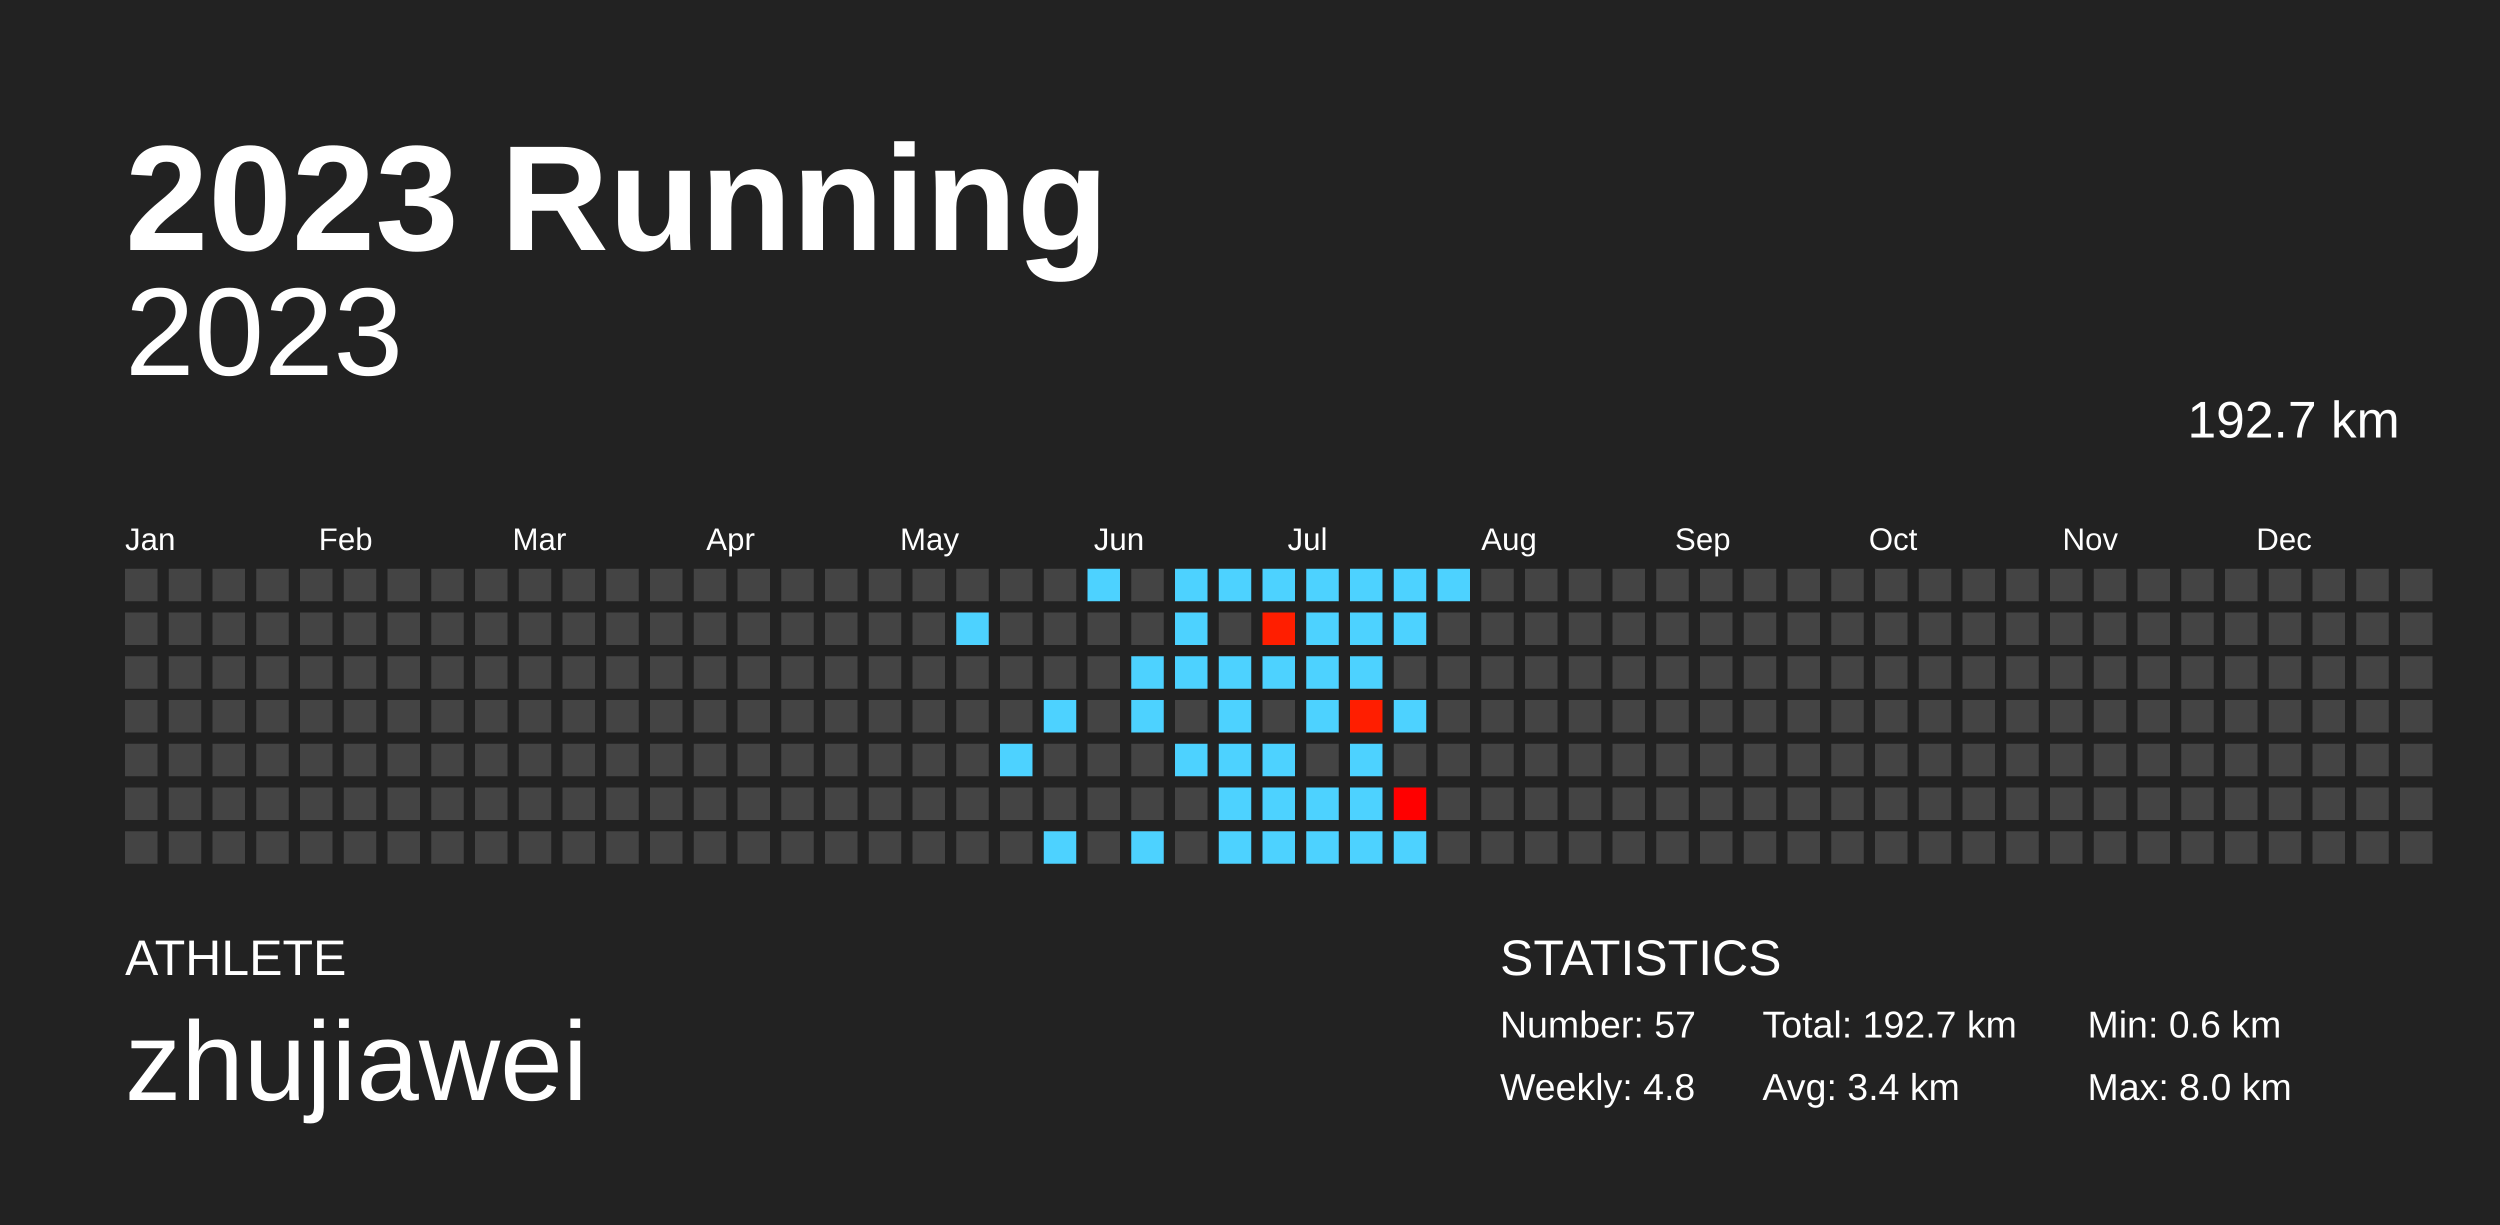
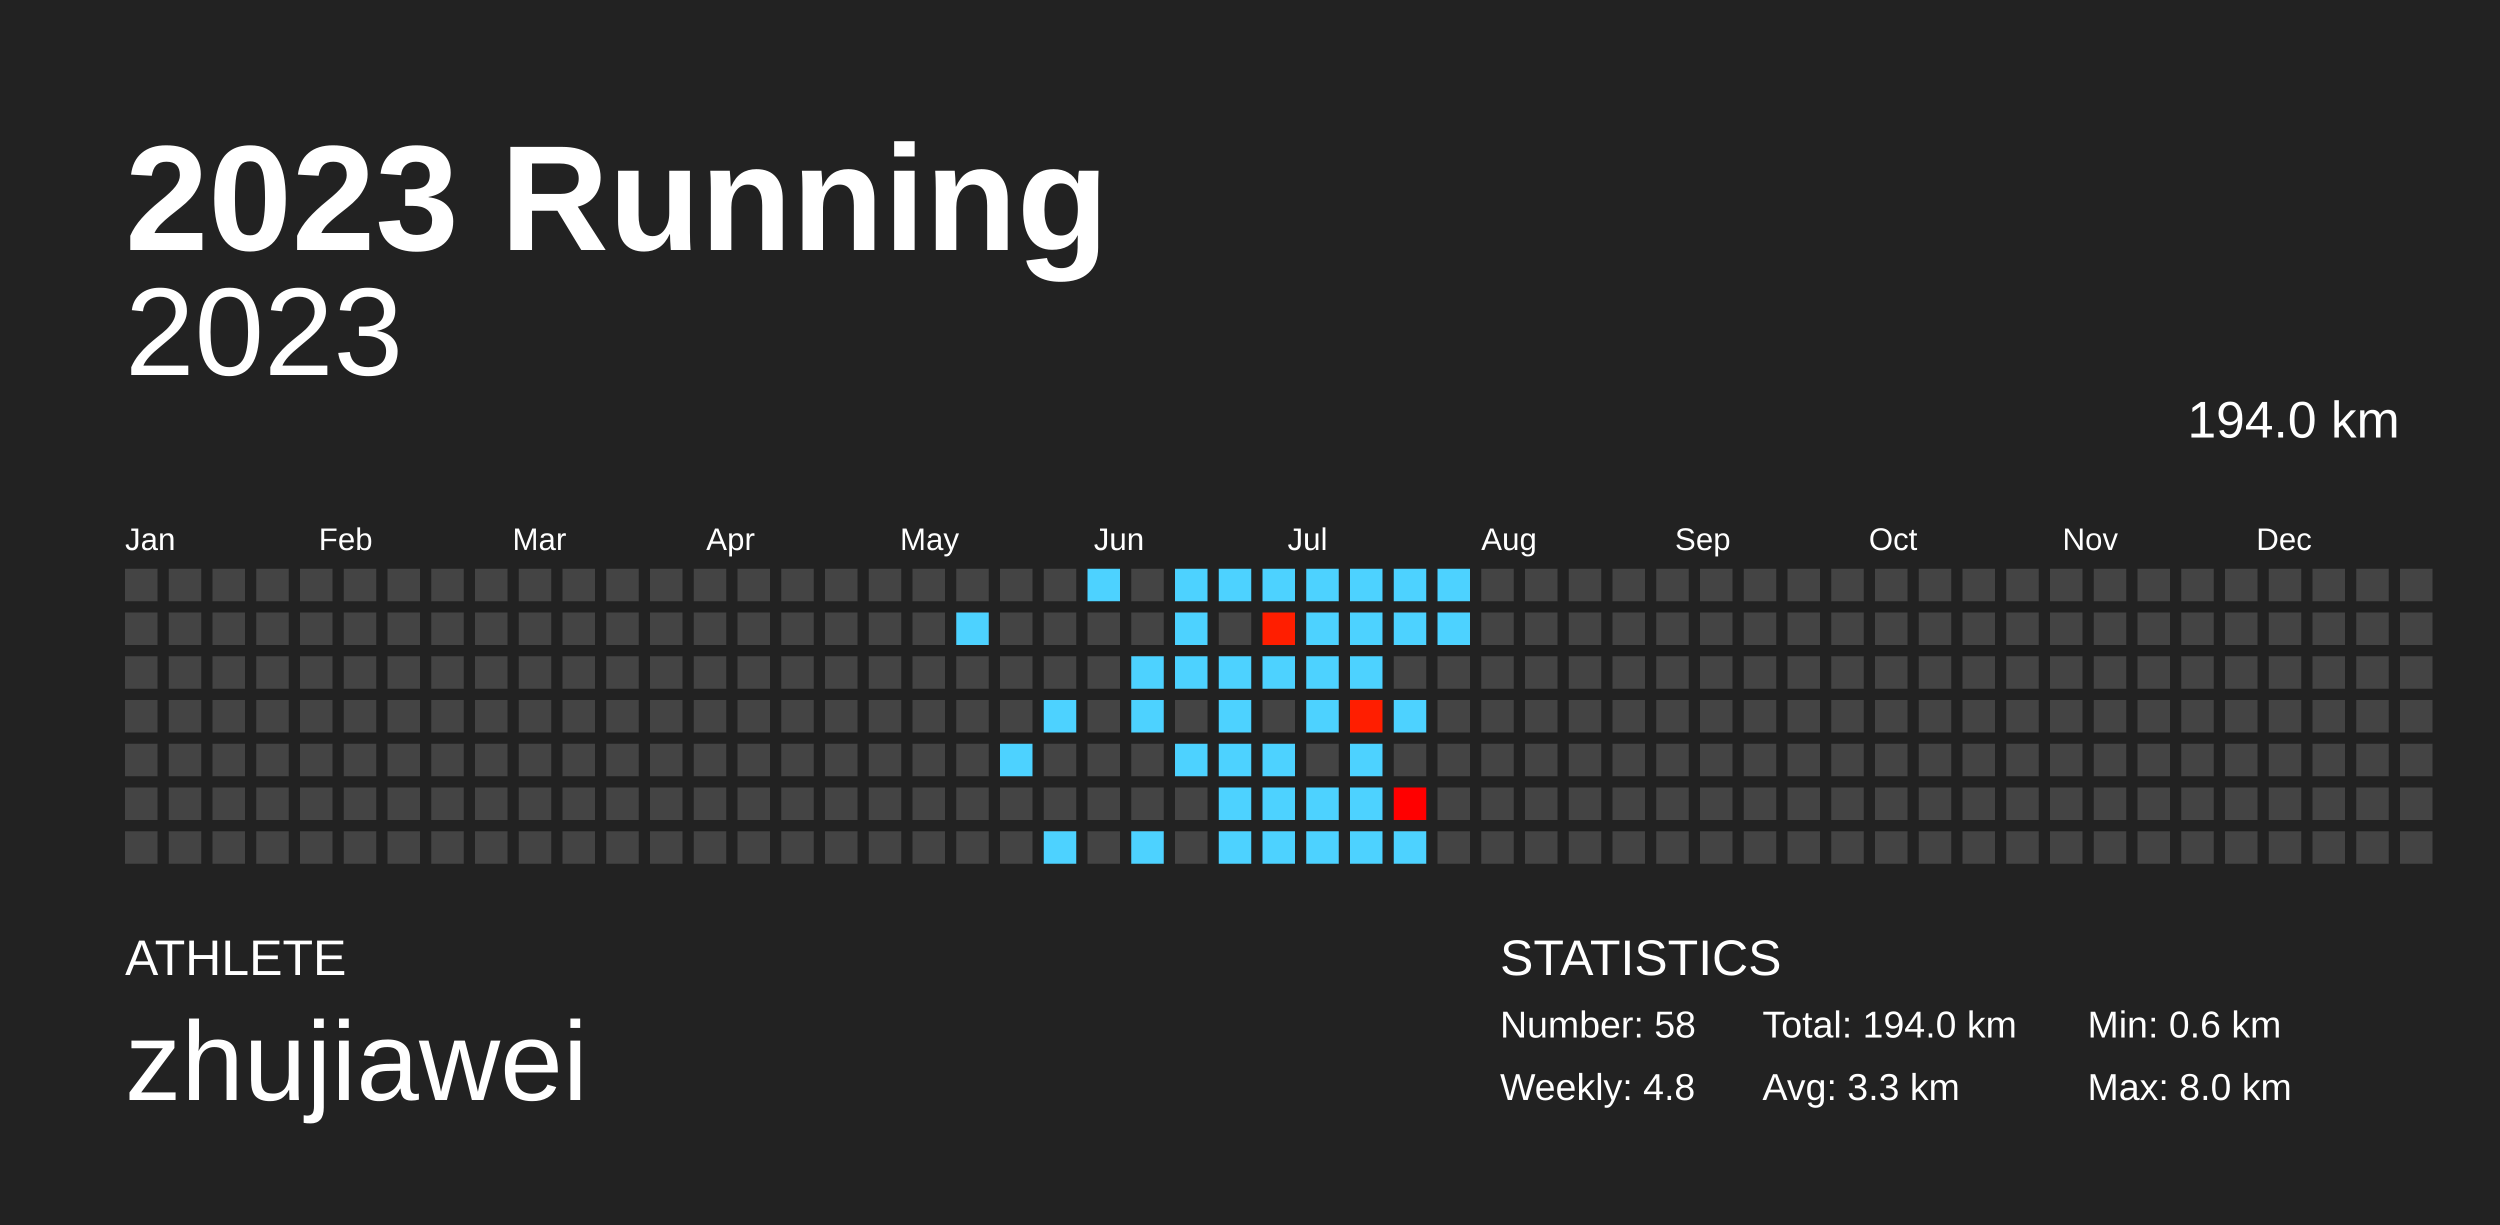
<svg xmlns="http://www.w3.org/2000/svg" baseProfile="full" height="98mm" version="1.1" viewBox="0,0,200,98" width="200mm">
  <defs />
  <rect fill="#222222" height="98" width="200" x="0" y="0" />
  <text fill="#FFFFFF" style="font-size:12px; font-family:Arial; font-weight:bold;" x="10" y="20">2023 Running</text>
  <text fill="#FFFFFF" style="font-size:4px; font-family:Arial" x="10" y="78">ATHLETE</text>
  <text fill="#FFFFFF" style="font-size:9px; font-family:Arial" x="10" y="88">zhujiawei</text>
  <text fill="#FFFFFF" style="font-size:4px; font-family:Arial" x="120" y="78">STATISTICS</text>
-   <text fill="#FFFFFF" style="font-size:3px; font-family:Arial" x="120" y="83">Number: 57</text>
+   <text fill="#FFFFFF" style="font-size:3px; font-family:Arial" x="120" y="83">Number: 58</text>
  <text fill="#FFFFFF" style="font-size:3px; font-family:Arial" x="120" y="88">Weekly: 4.8</text>
-   <text fill="#FFFFFF" style="font-size:3px; font-family:Arial" x="141" y="83">Total: 192.7 km</text>
-   <text fill="#FFFFFF" style="font-size:3px; font-family:Arial" x="141" y="88">Avg: 3.4 km</text>
+   <text fill="#FFFFFF" style="font-size:3px; font-family:Arial" x="141" y="83">Total: 194.0 km</text>
+   <text fill="#FFFFFF" style="font-size:3px; font-family:Arial" x="141" y="88">Avg: 3.3 km</text>
  <text fill="#FFFFFF" style="font-size:3px; font-family:Arial" x="167" y="83">Min: 0.6 km</text>
  <text fill="#FFFFFF" style="font-size:3px; font-family:Arial" x="167" y="88">Max: 8.0 km</text>
  <text alignment-baseline="hanging" fill="#FFFFFF" style="font-size:10.0px; font-family:Arial;" x="10" y="30">2023</text>
-   <text alignment-baseline="hanging" fill="#FFFFFF" style="font-size:4.125px; font-family:Arial;" x="175" y="35">192.7 km</text>
+   <text alignment-baseline="hanging" fill="#FFFFFF" style="font-size:4.125px; font-family:Arial;" x="175" y="35">194.0 km</text>
  <text fill="#FFFFFF" style="font-size:2.5px; font-family:Arial" x="10.0" y="44">Jan</text>
  <text fill="#FFFFFF" style="font-size:2.5px; font-family:Arial" x="25.5" y="44">Feb</text>
  <text fill="#FFFFFF" style="font-size:2.5px; font-family:Arial" x="41.0" y="44">Mar</text>
  <text fill="#FFFFFF" style="font-size:2.5px; font-family:Arial" x="56.5" y="44">Apr</text>
  <text fill="#FFFFFF" style="font-size:2.5px; font-family:Arial" x="72.0" y="44">May</text>
  <text fill="#FFFFFF" style="font-size:2.5px; font-family:Arial" x="87.5" y="44">Jun</text>
  <text fill="#FFFFFF" style="font-size:2.5px; font-family:Arial" x="103.0" y="44">Jul</text>
  <text fill="#FFFFFF" style="font-size:2.5px; font-family:Arial" x="118.5" y="44">Aug</text>
  <text fill="#FFFFFF" style="font-size:2.5px; font-family:Arial" x="134.0" y="44">Sep</text>
  <text fill="#FFFFFF" style="font-size:2.5px; font-family:Arial" x="149.5" y="44">Oct</text>
  <text fill="#FFFFFF" style="font-size:2.5px; font-family:Arial" x="165.0" y="44">Nov</text>
  <text fill="#FFFFFF" style="font-size:2.5px; font-family:Arial" x="180.5" y="44">Dec</text>
  <rect fill="#444444" height="2.6" width="2.6" x="10.0" y="45.5" />
  <rect fill="#444444" height="2.6" width="2.6" x="10.0" y="49.0" />
  <rect fill="#444444" height="2.6" width="2.6" x="10.0" y="52.5" />
  <rect fill="#444444" height="2.6" width="2.6" x="10.0" y="56.0" />
  <rect fill="#444444" height="2.6" width="2.6" x="10.0" y="59.5" />
  <rect fill="#444444" height="2.6" width="2.6" x="10.0" y="63.0" />
  <rect fill="#444444" height="2.6" width="2.6" x="10.0" y="66.5" />
  <rect fill="#444444" height="2.6" width="2.6" x="13.5" y="45.5" />
  <rect fill="#444444" height="2.6" width="2.6" x="13.5" y="49.0" />
  <rect fill="#444444" height="2.6" width="2.6" x="13.5" y="52.5" />
  <rect fill="#444444" height="2.6" width="2.6" x="13.5" y="56.0" />
  <rect fill="#444444" height="2.6" width="2.6" x="13.5" y="59.5" />
  <rect fill="#444444" height="2.6" width="2.6" x="13.5" y="63.0" />
  <rect fill="#444444" height="2.6" width="2.6" x="13.5" y="66.5" />
  <rect fill="#444444" height="2.6" width="2.6" x="17.0" y="45.5" />
  <rect fill="#444444" height="2.6" width="2.6" x="17.0" y="49.0" />
  <rect fill="#444444" height="2.6" width="2.6" x="17.0" y="52.5" />
  <rect fill="#444444" height="2.6" width="2.6" x="17.0" y="56.0" />
  <rect fill="#444444" height="2.6" width="2.6" x="17.0" y="59.5" />
  <rect fill="#444444" height="2.6" width="2.6" x="17.0" y="63.0" />
  <rect fill="#444444" height="2.6" width="2.6" x="17.0" y="66.5" />
  <rect fill="#444444" height="2.6" width="2.6" x="20.5" y="45.5" />
  <rect fill="#444444" height="2.6" width="2.6" x="20.5" y="49.0" />
  <rect fill="#444444" height="2.6" width="2.6" x="20.5" y="52.5" />
  <rect fill="#444444" height="2.6" width="2.6" x="20.5" y="56.0" />
  <rect fill="#444444" height="2.6" width="2.6" x="20.5" y="59.5" />
  <rect fill="#444444" height="2.6" width="2.6" x="20.5" y="63.0" />
  <rect fill="#444444" height="2.6" width="2.6" x="20.5" y="66.5" />
  <rect fill="#444444" height="2.6" width="2.6" x="24.0" y="45.5" />
  <rect fill="#444444" height="2.6" width="2.6" x="24.0" y="49.0" />
  <rect fill="#444444" height="2.6" width="2.6" x="24.0" y="52.5" />
  <rect fill="#444444" height="2.6" width="2.6" x="24.0" y="56.0" />
  <rect fill="#444444" height="2.6" width="2.6" x="24.0" y="59.5" />
  <rect fill="#444444" height="2.6" width="2.6" x="24.0" y="63.0" />
  <rect fill="#444444" height="2.6" width="2.6" x="24.0" y="66.5" />
  <rect fill="#444444" height="2.6" width="2.6" x="27.5" y="45.5" />
  <rect fill="#444444" height="2.6" width="2.6" x="27.5" y="49.0" />
  <rect fill="#444444" height="2.6" width="2.6" x="27.5" y="52.5" />
  <rect fill="#444444" height="2.6" width="2.6" x="27.5" y="56.0" />
  <rect fill="#444444" height="2.6" width="2.6" x="27.5" y="59.5" />
  <rect fill="#444444" height="2.6" width="2.6" x="27.5" y="63.0" />
  <rect fill="#444444" height="2.6" width="2.6" x="27.5" y="66.5" />
  <rect fill="#444444" height="2.6" width="2.6" x="31.0" y="45.5" />
  <rect fill="#444444" height="2.6" width="2.6" x="31.0" y="49.0" />
  <rect fill="#444444" height="2.6" width="2.6" x="31.0" y="52.5" />
  <rect fill="#444444" height="2.6" width="2.6" x="31.0" y="56.0" />
  <rect fill="#444444" height="2.6" width="2.6" x="31.0" y="59.5" />
  <rect fill="#444444" height="2.6" width="2.6" x="31.0" y="63.0" />
  <rect fill="#444444" height="2.6" width="2.6" x="31.0" y="66.5" />
  <rect fill="#444444" height="2.6" width="2.6" x="34.5" y="45.5" />
  <rect fill="#444444" height="2.6" width="2.6" x="34.5" y="49.0" />
  <rect fill="#444444" height="2.6" width="2.6" x="34.5" y="52.5" />
  <rect fill="#444444" height="2.6" width="2.6" x="34.5" y="56.0" />
  <rect fill="#444444" height="2.6" width="2.6" x="34.5" y="59.5" />
  <rect fill="#444444" height="2.6" width="2.6" x="34.5" y="63.0" />
  <rect fill="#444444" height="2.6" width="2.6" x="34.5" y="66.5" />
  <rect fill="#444444" height="2.6" width="2.6" x="38.0" y="45.5" />
  <rect fill="#444444" height="2.6" width="2.6" x="38.0" y="49.0" />
  <rect fill="#444444" height="2.6" width="2.6" x="38.0" y="52.5" />
  <rect fill="#444444" height="2.6" width="2.6" x="38.0" y="56.0" />
  <rect fill="#444444" height="2.6" width="2.6" x="38.0" y="59.5" />
  <rect fill="#444444" height="2.6" width="2.6" x="38.0" y="63.0" />
  <rect fill="#444444" height="2.6" width="2.6" x="38.0" y="66.5" />
  <rect fill="#444444" height="2.6" width="2.6" x="41.5" y="45.5" />
  <rect fill="#444444" height="2.6" width="2.6" x="41.5" y="49.0" />
  <rect fill="#444444" height="2.6" width="2.6" x="41.5" y="52.5" />
  <rect fill="#444444" height="2.6" width="2.6" x="41.5" y="56.0" />
  <rect fill="#444444" height="2.6" width="2.6" x="41.5" y="59.5" />
  <rect fill="#444444" height="2.6" width="2.6" x="41.5" y="63.0" />
  <rect fill="#444444" height="2.6" width="2.6" x="41.5" y="66.5" />
  <rect fill="#444444" height="2.6" width="2.6" x="45.0" y="45.5" />
  <rect fill="#444444" height="2.6" width="2.6" x="45.0" y="49.0" />
  <rect fill="#444444" height="2.6" width="2.6" x="45.0" y="52.5" />
  <rect fill="#444444" height="2.6" width="2.6" x="45.0" y="56.0" />
  <rect fill="#444444" height="2.6" width="2.6" x="45.0" y="59.5" />
  <rect fill="#444444" height="2.6" width="2.6" x="45.0" y="63.0" />
  <rect fill="#444444" height="2.6" width="2.6" x="45.0" y="66.5" />
  <rect fill="#444444" height="2.6" width="2.6" x="48.5" y="45.5" />
  <rect fill="#444444" height="2.6" width="2.6" x="48.5" y="49.0" />
  <rect fill="#444444" height="2.6" width="2.6" x="48.5" y="52.5" />
  <rect fill="#444444" height="2.6" width="2.6" x="48.5" y="56.0" />
  <rect fill="#444444" height="2.6" width="2.6" x="48.5" y="59.5" />
  <rect fill="#444444" height="2.6" width="2.6" x="48.5" y="63.0" />
  <rect fill="#444444" height="2.6" width="2.6" x="48.5" y="66.5" />
  <rect fill="#444444" height="2.6" width="2.6" x="52.0" y="45.5" />
  <rect fill="#444444" height="2.6" width="2.6" x="52.0" y="49.0" />
  <rect fill="#444444" height="2.6" width="2.6" x="52.0" y="52.5" />
  <rect fill="#444444" height="2.6" width="2.6" x="52.0" y="56.0" />
  <rect fill="#444444" height="2.6" width="2.6" x="52.0" y="59.5" />
  <rect fill="#444444" height="2.6" width="2.6" x="52.0" y="63.0" />
  <rect fill="#444444" height="2.6" width="2.6" x="52.0" y="66.5" />
  <rect fill="#444444" height="2.6" width="2.6" x="55.5" y="45.5" />
  <rect fill="#444444" height="2.6" width="2.6" x="55.5" y="49.0" />
  <rect fill="#444444" height="2.6" width="2.6" x="55.5" y="52.5" />
  <rect fill="#444444" height="2.6" width="2.6" x="55.5" y="56.0" />
  <rect fill="#444444" height="2.6" width="2.6" x="55.5" y="59.5" />
  <rect fill="#444444" height="2.6" width="2.6" x="55.5" y="63.0" />
  <rect fill="#444444" height="2.6" width="2.6" x="55.5" y="66.5" />
  <rect fill="#444444" height="2.6" width="2.6" x="59.0" y="45.5" />
  <rect fill="#444444" height="2.6" width="2.6" x="59.0" y="49.0" />
  <rect fill="#444444" height="2.6" width="2.6" x="59.0" y="52.5" />
  <rect fill="#444444" height="2.6" width="2.6" x="59.0" y="56.0" />
  <rect fill="#444444" height="2.6" width="2.6" x="59.0" y="59.5" />
  <rect fill="#444444" height="2.6" width="2.6" x="59.0" y="63.0" />
  <rect fill="#444444" height="2.6" width="2.6" x="59.0" y="66.5" />
  <rect fill="#444444" height="2.6" width="2.6" x="62.5" y="45.5" />
  <rect fill="#444444" height="2.6" width="2.6" x="62.5" y="49.0" />
  <rect fill="#444444" height="2.6" width="2.6" x="62.5" y="52.5" />
  <rect fill="#444444" height="2.6" width="2.6" x="62.5" y="56.0" />
  <rect fill="#444444" height="2.6" width="2.6" x="62.5" y="59.5" />
  <rect fill="#444444" height="2.6" width="2.6" x="62.5" y="63.0" />
  <rect fill="#444444" height="2.6" width="2.6" x="62.5" y="66.5" />
  <rect fill="#444444" height="2.6" width="2.6" x="66.0" y="45.5" />
  <rect fill="#444444" height="2.6" width="2.6" x="66.0" y="49.0" />
  <rect fill="#444444" height="2.6" width="2.6" x="66.0" y="52.5" />
  <rect fill="#444444" height="2.6" width="2.6" x="66.0" y="56.0" />
  <rect fill="#444444" height="2.6" width="2.6" x="66.0" y="59.5" />
  <rect fill="#444444" height="2.6" width="2.6" x="66.0" y="63.0" />
  <rect fill="#444444" height="2.6" width="2.6" x="66.0" y="66.5" />
  <rect fill="#444444" height="2.6" width="2.6" x="69.5" y="45.5" />
  <rect fill="#444444" height="2.6" width="2.6" x="69.5" y="49.0" />
  <rect fill="#444444" height="2.6" width="2.6" x="69.5" y="52.5" />
  <rect fill="#444444" height="2.6" width="2.6" x="69.5" y="56.0" />
  <rect fill="#444444" height="2.6" width="2.6" x="69.5" y="59.5" />
  <rect fill="#444444" height="2.6" width="2.6" x="69.5" y="63.0" />
  <rect fill="#444444" height="2.6" width="2.6" x="69.5" y="66.5" />
  <rect fill="#444444" height="2.6" width="2.6" x="73.0" y="45.5" />
  <rect fill="#444444" height="2.6" width="2.6" x="73.0" y="49.0" />
  <rect fill="#444444" height="2.6" width="2.6" x="73.0" y="52.5" />
  <rect fill="#444444" height="2.6" width="2.6" x="73.0" y="56.0" />
  <rect fill="#444444" height="2.6" width="2.6" x="73.0" y="59.5" />
  <rect fill="#444444" height="2.6" width="2.6" x="73.0" y="63.0" />
  <rect fill="#444444" height="2.6" width="2.6" x="73.0" y="66.5" />
  <rect fill="#444444" height="2.6" width="2.6" x="76.5" y="45.5" />
  <rect fill="#4dd2ff" height="2.6" width="2.6" x="76.5" y="49.0" />
  <rect fill="#444444" height="2.6" width="2.6" x="76.5" y="52.5" />
  <rect fill="#444444" height="2.6" width="2.6" x="76.5" y="56.0" />
  <rect fill="#444444" height="2.6" width="2.6" x="76.5" y="59.5" />
  <rect fill="#444444" height="2.6" width="2.6" x="76.5" y="63.0" />
  <rect fill="#444444" height="2.6" width="2.6" x="76.5" y="66.5" />
  <rect fill="#444444" height="2.6" width="2.6" x="80.0" y="45.5" />
  <rect fill="#444444" height="2.6" width="2.6" x="80.0" y="49.0" />
  <rect fill="#444444" height="2.6" width="2.6" x="80.0" y="52.5" />
  <rect fill="#444444" height="2.6" width="2.6" x="80.0" y="56.0" />
  <rect fill="#4dd2ff" height="2.6" width="2.6" x="80.0" y="59.5" />
  <rect fill="#444444" height="2.6" width="2.6" x="80.0" y="63.0" />
  <rect fill="#444444" height="2.6" width="2.6" x="80.0" y="66.5" />
  <rect fill="#444444" height="2.6" width="2.6" x="83.5" y="45.5" />
  <rect fill="#444444" height="2.6" width="2.6" x="83.5" y="49.0" />
  <rect fill="#444444" height="2.6" width="2.6" x="83.5" y="52.5" />
  <rect fill="#4dd2ff" height="2.6" width="2.6" x="83.5" y="56.0" />
  <rect fill="#444444" height="2.6" width="2.6" x="83.5" y="59.5" />
  <rect fill="#444444" height="2.6" width="2.6" x="83.5" y="63.0" />
  <rect fill="#4dd2ff" height="2.6" width="2.6" x="83.5" y="66.5" />
  <rect fill="#4dd2ff" height="2.6" width="2.6" x="87.0" y="45.5" />
  <rect fill="#444444" height="2.6" width="2.6" x="87.0" y="49.0" />
  <rect fill="#444444" height="2.6" width="2.6" x="87.0" y="52.5" />
  <rect fill="#444444" height="2.6" width="2.6" x="87.0" y="56.0" />
  <rect fill="#444444" height="2.6" width="2.6" x="87.0" y="59.5" />
  <rect fill="#444444" height="2.6" width="2.6" x="87.0" y="63.0" />
  <rect fill="#444444" height="2.6" width="2.6" x="87.0" y="66.5" />
  <rect fill="#444444" height="2.6" width="2.6" x="90.5" y="45.5" />
  <rect fill="#444444" height="2.6" width="2.6" x="90.5" y="49.0" />
  <rect fill="#4dd2ff" height="2.6" width="2.6" x="90.5" y="52.5" />
  <rect fill="#4dd2ff" height="2.6" width="2.6" x="90.5" y="56.0" />
  <rect fill="#444444" height="2.6" width="2.6" x="90.5" y="59.5" />
  <rect fill="#444444" height="2.6" width="2.6" x="90.5" y="63.0" />
  <rect fill="#4dd2ff" height="2.6" width="2.6" x="90.5" y="66.5" />
  <rect fill="#4dd2ff" height="2.6" width="2.6" x="94.0" y="45.5" />
  <rect fill="#4dd2ff" height="2.6" width="2.6" x="94.0" y="49.0" />
  <rect fill="#4dd2ff" height="2.6" width="2.6" x="94.0" y="52.5" />
  <rect fill="#444444" height="2.6" width="2.6" x="94.0" y="56.0" />
  <rect fill="#4dd2ff" height="2.6" width="2.6" x="94.0" y="59.5" />
  <rect fill="#444444" height="2.6" width="2.6" x="94.0" y="63.0" />
  <rect fill="#444444" height="2.6" width="2.6" x="94.0" y="66.5" />
  <rect fill="#4dd2ff" height="2.6" width="2.6" x="97.5" y="45.5" />
  <rect fill="#444444" height="2.6" width="2.6" x="97.5" y="49.0" />
  <rect fill="#4dd2ff" height="2.6" width="2.6" x="97.5" y="52.5" />
  <rect fill="#4dd2ff" height="2.6" width="2.6" x="97.5" y="56.0" />
  <rect fill="#4dd2ff" height="2.6" width="2.6" x="97.5" y="59.5" />
  <rect fill="#4dd2ff" height="2.6" width="2.6" x="97.5" y="63.0" />
  <rect fill="#4dd2ff" height="2.6" width="2.6" x="97.5" y="66.5" />
  <rect fill="#4dd2ff" height="2.6" width="2.6" x="101.0" y="45.5" />
  <rect fill="#ff1e00" height="2.6" width="2.6" x="101.0" y="49.0" />
  <rect fill="#4dd2ff" height="2.6" width="2.6" x="101.0" y="52.5" />
  <rect fill="#444444" height="2.6" width="2.6" x="101.0" y="56.0" />
  <rect fill="#4dd2ff" height="2.6" width="2.6" x="101.0" y="59.5" />
  <rect fill="#4dd2ff" height="2.6" width="2.6" x="101.0" y="63.0" />
  <rect fill="#4dd2ff" height="2.6" width="2.6" x="101.0" y="66.5" />
  <rect fill="#4dd2ff" height="2.6" width="2.6" x="104.5" y="45.5" />
  <rect fill="#4dd2ff" height="2.6" width="2.6" x="104.5" y="49.0" />
  <rect fill="#4dd2ff" height="2.6" width="2.6" x="104.5" y="52.5" />
  <rect fill="#4dd2ff" height="2.6" width="2.6" x="104.5" y="56.0" />
  <rect fill="#444444" height="2.6" width="2.6" x="104.5" y="59.5" />
  <rect fill="#4dd2ff" height="2.6" width="2.6" x="104.5" y="63.0" />
  <rect fill="#4dd2ff" height="2.6" width="2.6" x="104.5" y="66.5" />
  <rect fill="#4dd2ff" height="2.6" width="2.6" x="108.0" y="45.5" />
  <rect fill="#4dd2ff" height="2.6" width="2.6" x="108.0" y="49.0" />
  <rect fill="#4dd2ff" height="2.6" width="2.6" x="108.0" y="52.5" />
  <rect fill="#ff1e00" height="2.6" width="2.6" x="108.0" y="56.0" />
  <rect fill="#4dd2ff" height="2.6" width="2.6" x="108.0" y="59.5" />
  <rect fill="#4dd2ff" height="2.6" width="2.6" x="108.0" y="63.0" />
  <rect fill="#4dd2ff" height="2.6" width="2.6" x="108.0" y="66.5" />
  <rect fill="#4dd2ff" height="2.6" width="2.6" x="111.5" y="45.5" />
  <rect fill="#4dd2ff" height="2.6" width="2.6" x="111.5" y="49.0" />
  <rect fill="#444444" height="2.6" width="2.6" x="111.5" y="52.5" />
  <rect fill="#4dd2ff" height="2.6" width="2.6" x="111.5" y="56.0" />
  <rect fill="#444444" height="2.6" width="2.6" x="111.5" y="59.5" />
  <rect fill="#ff0000" height="2.6" width="2.6" x="111.5" y="63.0" />
  <rect fill="#4dd2ff" height="2.6" width="2.6" x="111.5" y="66.5" />
  <rect fill="#4dd2ff" height="2.6" width="2.6" x="115.0" y="45.5" />
-   <rect fill="#444444" height="2.6" width="2.6" x="115.0" y="49.0" />
+   <rect fill="#4dd2ff" height="2.6" width="2.6" x="115.0" y="49.0" />
  <rect fill="#444444" height="2.6" width="2.6" x="115.0" y="52.5" />
  <rect fill="#444444" height="2.6" width="2.6" x="115.0" y="56.0" />
  <rect fill="#444444" height="2.6" width="2.6" x="115.0" y="59.5" />
  <rect fill="#444444" height="2.6" width="2.6" x="115.0" y="63.0" />
  <rect fill="#444444" height="2.6" width="2.6" x="115.0" y="66.5" />
  <rect fill="#444444" height="2.6" width="2.6" x="118.5" y="45.5" />
  <rect fill="#444444" height="2.6" width="2.6" x="118.5" y="49.0" />
  <rect fill="#444444" height="2.6" width="2.6" x="118.5" y="52.5" />
  <rect fill="#444444" height="2.6" width="2.6" x="118.5" y="56.0" />
  <rect fill="#444444" height="2.6" width="2.6" x="118.5" y="59.5" />
  <rect fill="#444444" height="2.6" width="2.6" x="118.5" y="63.0" />
  <rect fill="#444444" height="2.6" width="2.6" x="118.5" y="66.5" />
  <rect fill="#444444" height="2.6" width="2.6" x="122.0" y="45.5" />
  <rect fill="#444444" height="2.6" width="2.6" x="122.0" y="49.0" />
  <rect fill="#444444" height="2.6" width="2.6" x="122.0" y="52.5" />
  <rect fill="#444444" height="2.6" width="2.6" x="122.0" y="56.0" />
  <rect fill="#444444" height="2.6" width="2.6" x="122.0" y="59.5" />
  <rect fill="#444444" height="2.6" width="2.6" x="122.0" y="63.0" />
  <rect fill="#444444" height="2.6" width="2.6" x="122.0" y="66.5" />
  <rect fill="#444444" height="2.6" width="2.6" x="125.5" y="45.5" />
  <rect fill="#444444" height="2.6" width="2.6" x="125.5" y="49.0" />
  <rect fill="#444444" height="2.6" width="2.6" x="125.5" y="52.5" />
  <rect fill="#444444" height="2.6" width="2.6" x="125.5" y="56.0" />
  <rect fill="#444444" height="2.6" width="2.6" x="125.5" y="59.5" />
  <rect fill="#444444" height="2.6" width="2.6" x="125.5" y="63.0" />
  <rect fill="#444444" height="2.6" width="2.6" x="125.5" y="66.5" />
  <rect fill="#444444" height="2.6" width="2.6" x="129.0" y="45.5" />
  <rect fill="#444444" height="2.6" width="2.6" x="129.0" y="49.0" />
  <rect fill="#444444" height="2.6" width="2.6" x="129.0" y="52.5" />
  <rect fill="#444444" height="2.6" width="2.6" x="129.0" y="56.0" />
  <rect fill="#444444" height="2.6" width="2.6" x="129.0" y="59.5" />
  <rect fill="#444444" height="2.6" width="2.6" x="129.0" y="63.0" />
  <rect fill="#444444" height="2.6" width="2.6" x="129.0" y="66.5" />
  <rect fill="#444444" height="2.6" width="2.6" x="132.5" y="45.5" />
  <rect fill="#444444" height="2.6" width="2.6" x="132.5" y="49.0" />
  <rect fill="#444444" height="2.6" width="2.6" x="132.5" y="52.5" />
  <rect fill="#444444" height="2.6" width="2.6" x="132.5" y="56.0" />
  <rect fill="#444444" height="2.6" width="2.6" x="132.5" y="59.5" />
  <rect fill="#444444" height="2.6" width="2.6" x="132.5" y="63.0" />
  <rect fill="#444444" height="2.6" width="2.6" x="132.5" y="66.5" />
  <rect fill="#444444" height="2.6" width="2.6" x="136.0" y="45.5" />
  <rect fill="#444444" height="2.6" width="2.6" x="136.0" y="49.0" />
  <rect fill="#444444" height="2.6" width="2.6" x="136.0" y="52.5" />
  <rect fill="#444444" height="2.6" width="2.6" x="136.0" y="56.0" />
  <rect fill="#444444" height="2.6" width="2.6" x="136.0" y="59.5" />
  <rect fill="#444444" height="2.6" width="2.6" x="136.0" y="63.0" />
  <rect fill="#444444" height="2.6" width="2.6" x="136.0" y="66.5" />
  <rect fill="#444444" height="2.6" width="2.6" x="139.5" y="45.5" />
  <rect fill="#444444" height="2.6" width="2.6" x="139.5" y="49.0" />
  <rect fill="#444444" height="2.6" width="2.6" x="139.5" y="52.5" />
  <rect fill="#444444" height="2.6" width="2.6" x="139.5" y="56.0" />
  <rect fill="#444444" height="2.6" width="2.6" x="139.5" y="59.5" />
  <rect fill="#444444" height="2.6" width="2.6" x="139.5" y="63.0" />
  <rect fill="#444444" height="2.6" width="2.6" x="139.5" y="66.5" />
  <rect fill="#444444" height="2.6" width="2.6" x="143.0" y="45.5" />
  <rect fill="#444444" height="2.6" width="2.6" x="143.0" y="49.0" />
  <rect fill="#444444" height="2.6" width="2.6" x="143.0" y="52.5" />
  <rect fill="#444444" height="2.6" width="2.6" x="143.0" y="56.0" />
  <rect fill="#444444" height="2.6" width="2.6" x="143.0" y="59.5" />
  <rect fill="#444444" height="2.6" width="2.6" x="143.0" y="63.0" />
  <rect fill="#444444" height="2.6" width="2.6" x="143.0" y="66.5" />
  <rect fill="#444444" height="2.6" width="2.6" x="146.5" y="45.5" />
  <rect fill="#444444" height="2.6" width="2.6" x="146.5" y="49.0" />
  <rect fill="#444444" height="2.6" width="2.6" x="146.5" y="52.5" />
  <rect fill="#444444" height="2.6" width="2.6" x="146.5" y="56.0" />
  <rect fill="#444444" height="2.6" width="2.6" x="146.5" y="59.5" />
  <rect fill="#444444" height="2.6" width="2.6" x="146.5" y="63.0" />
  <rect fill="#444444" height="2.6" width="2.6" x="146.5" y="66.5" />
  <rect fill="#444444" height="2.6" width="2.6" x="150.0" y="45.5" />
  <rect fill="#444444" height="2.6" width="2.6" x="150.0" y="49.0" />
  <rect fill="#444444" height="2.6" width="2.6" x="150.0" y="52.5" />
  <rect fill="#444444" height="2.6" width="2.6" x="150.0" y="56.0" />
  <rect fill="#444444" height="2.6" width="2.6" x="150.0" y="59.5" />
  <rect fill="#444444" height="2.6" width="2.6" x="150.0" y="63.0" />
  <rect fill="#444444" height="2.6" width="2.6" x="150.0" y="66.5" />
  <rect fill="#444444" height="2.6" width="2.6" x="153.5" y="45.5" />
  <rect fill="#444444" height="2.6" width="2.6" x="153.5" y="49.0" />
  <rect fill="#444444" height="2.6" width="2.6" x="153.5" y="52.5" />
  <rect fill="#444444" height="2.6" width="2.6" x="153.5" y="56.0" />
  <rect fill="#444444" height="2.6" width="2.6" x="153.5" y="59.5" />
  <rect fill="#444444" height="2.6" width="2.6" x="153.5" y="63.0" />
  <rect fill="#444444" height="2.6" width="2.6" x="153.5" y="66.5" />
  <rect fill="#444444" height="2.6" width="2.6" x="157.0" y="45.5" />
  <rect fill="#444444" height="2.6" width="2.6" x="157.0" y="49.0" />
  <rect fill="#444444" height="2.6" width="2.6" x="157.0" y="52.5" />
  <rect fill="#444444" height="2.6" width="2.6" x="157.0" y="56.0" />
  <rect fill="#444444" height="2.6" width="2.6" x="157.0" y="59.5" />
  <rect fill="#444444" height="2.6" width="2.6" x="157.0" y="63.0" />
  <rect fill="#444444" height="2.6" width="2.6" x="157.0" y="66.5" />
  <rect fill="#444444" height="2.6" width="2.6" x="160.5" y="45.5" />
  <rect fill="#444444" height="2.6" width="2.6" x="160.5" y="49.0" />
  <rect fill="#444444" height="2.6" width="2.6" x="160.5" y="52.5" />
  <rect fill="#444444" height="2.6" width="2.6" x="160.5" y="56.0" />
  <rect fill="#444444" height="2.6" width="2.6" x="160.5" y="59.5" />
  <rect fill="#444444" height="2.6" width="2.6" x="160.5" y="63.0" />
  <rect fill="#444444" height="2.6" width="2.6" x="160.5" y="66.5" />
  <rect fill="#444444" height="2.6" width="2.6" x="164.0" y="45.5" />
  <rect fill="#444444" height="2.6" width="2.6" x="164.0" y="49.0" />
  <rect fill="#444444" height="2.6" width="2.6" x="164.0" y="52.5" />
  <rect fill="#444444" height="2.6" width="2.6" x="164.0" y="56.0" />
  <rect fill="#444444" height="2.6" width="2.6" x="164.0" y="59.5" />
  <rect fill="#444444" height="2.6" width="2.6" x="164.0" y="63.0" />
  <rect fill="#444444" height="2.6" width="2.6" x="164.0" y="66.5" />
  <rect fill="#444444" height="2.6" width="2.6" x="167.5" y="45.5" />
  <rect fill="#444444" height="2.6" width="2.6" x="167.5" y="49.0" />
  <rect fill="#444444" height="2.6" width="2.6" x="167.5" y="52.5" />
  <rect fill="#444444" height="2.6" width="2.6" x="167.5" y="56.0" />
  <rect fill="#444444" height="2.6" width="2.6" x="167.5" y="59.5" />
  <rect fill="#444444" height="2.6" width="2.6" x="167.5" y="63.0" />
  <rect fill="#444444" height="2.6" width="2.6" x="167.5" y="66.5" />
  <rect fill="#444444" height="2.6" width="2.6" x="171.0" y="45.5" />
  <rect fill="#444444" height="2.6" width="2.6" x="171.0" y="49.0" />
  <rect fill="#444444" height="2.6" width="2.6" x="171.0" y="52.5" />
  <rect fill="#444444" height="2.6" width="2.6" x="171.0" y="56.0" />
  <rect fill="#444444" height="2.6" width="2.6" x="171.0" y="59.5" />
  <rect fill="#444444" height="2.6" width="2.6" x="171.0" y="63.0" />
  <rect fill="#444444" height="2.6" width="2.6" x="171.0" y="66.5" />
  <rect fill="#444444" height="2.6" width="2.6" x="174.5" y="45.5" />
  <rect fill="#444444" height="2.6" width="2.6" x="174.5" y="49.0" />
  <rect fill="#444444" height="2.6" width="2.6" x="174.5" y="52.5" />
  <rect fill="#444444" height="2.6" width="2.6" x="174.5" y="56.0" />
  <rect fill="#444444" height="2.6" width="2.6" x="174.5" y="59.5" />
  <rect fill="#444444" height="2.6" width="2.6" x="174.5" y="63.0" />
  <rect fill="#444444" height="2.6" width="2.6" x="174.5" y="66.5" />
  <rect fill="#444444" height="2.6" width="2.6" x="178.0" y="45.5" />
  <rect fill="#444444" height="2.6" width="2.6" x="178.0" y="49.0" />
  <rect fill="#444444" height="2.6" width="2.6" x="178.0" y="52.5" />
  <rect fill="#444444" height="2.6" width="2.6" x="178.0" y="56.0" />
  <rect fill="#444444" height="2.6" width="2.6" x="178.0" y="59.5" />
  <rect fill="#444444" height="2.6" width="2.6" x="178.0" y="63.0" />
  <rect fill="#444444" height="2.6" width="2.6" x="178.0" y="66.5" />
  <rect fill="#444444" height="2.6" width="2.6" x="181.5" y="45.5" />
  <rect fill="#444444" height="2.6" width="2.6" x="181.5" y="49.0" />
  <rect fill="#444444" height="2.6" width="2.6" x="181.5" y="52.5" />
  <rect fill="#444444" height="2.6" width="2.6" x="181.5" y="56.0" />
  <rect fill="#444444" height="2.6" width="2.6" x="181.5" y="59.5" />
  <rect fill="#444444" height="2.6" width="2.6" x="181.5" y="63.0" />
  <rect fill="#444444" height="2.6" width="2.6" x="181.5" y="66.5" />
  <rect fill="#444444" height="2.6" width="2.6" x="185.0" y="45.5" />
  <rect fill="#444444" height="2.6" width="2.6" x="185.0" y="49.0" />
  <rect fill="#444444" height="2.6" width="2.6" x="185.0" y="52.5" />
  <rect fill="#444444" height="2.6" width="2.6" x="185.0" y="56.0" />
  <rect fill="#444444" height="2.6" width="2.6" x="185.0" y="59.5" />
  <rect fill="#444444" height="2.6" width="2.6" x="185.0" y="63.0" />
  <rect fill="#444444" height="2.6" width="2.6" x="185.0" y="66.5" />
  <rect fill="#444444" height="2.6" width="2.6" x="188.5" y="45.5" />
  <rect fill="#444444" height="2.6" width="2.6" x="188.5" y="49.0" />
  <rect fill="#444444" height="2.6" width="2.6" x="188.5" y="52.5" />
  <rect fill="#444444" height="2.6" width="2.6" x="188.5" y="56.0" />
  <rect fill="#444444" height="2.6" width="2.6" x="188.5" y="59.5" />
  <rect fill="#444444" height="2.6" width="2.6" x="188.5" y="63.0" />
  <rect fill="#444444" height="2.6" width="2.6" x="188.5" y="66.5" />
  <rect fill="#444444" height="2.6" width="2.6" x="192.0" y="45.5" />
  <rect fill="#444444" height="2.6" width="2.6" x="192.0" y="49.0" />
  <rect fill="#444444" height="2.6" width="2.6" x="192.0" y="52.5" />
  <rect fill="#444444" height="2.6" width="2.6" x="192.0" y="56.0" />
  <rect fill="#444444" height="2.6" width="2.6" x="192.0" y="59.5" />
  <rect fill="#444444" height="2.6" width="2.6" x="192.0" y="63.0" />
  <rect fill="#444444" height="2.6" width="2.6" x="192.0" y="66.5" />
</svg>
